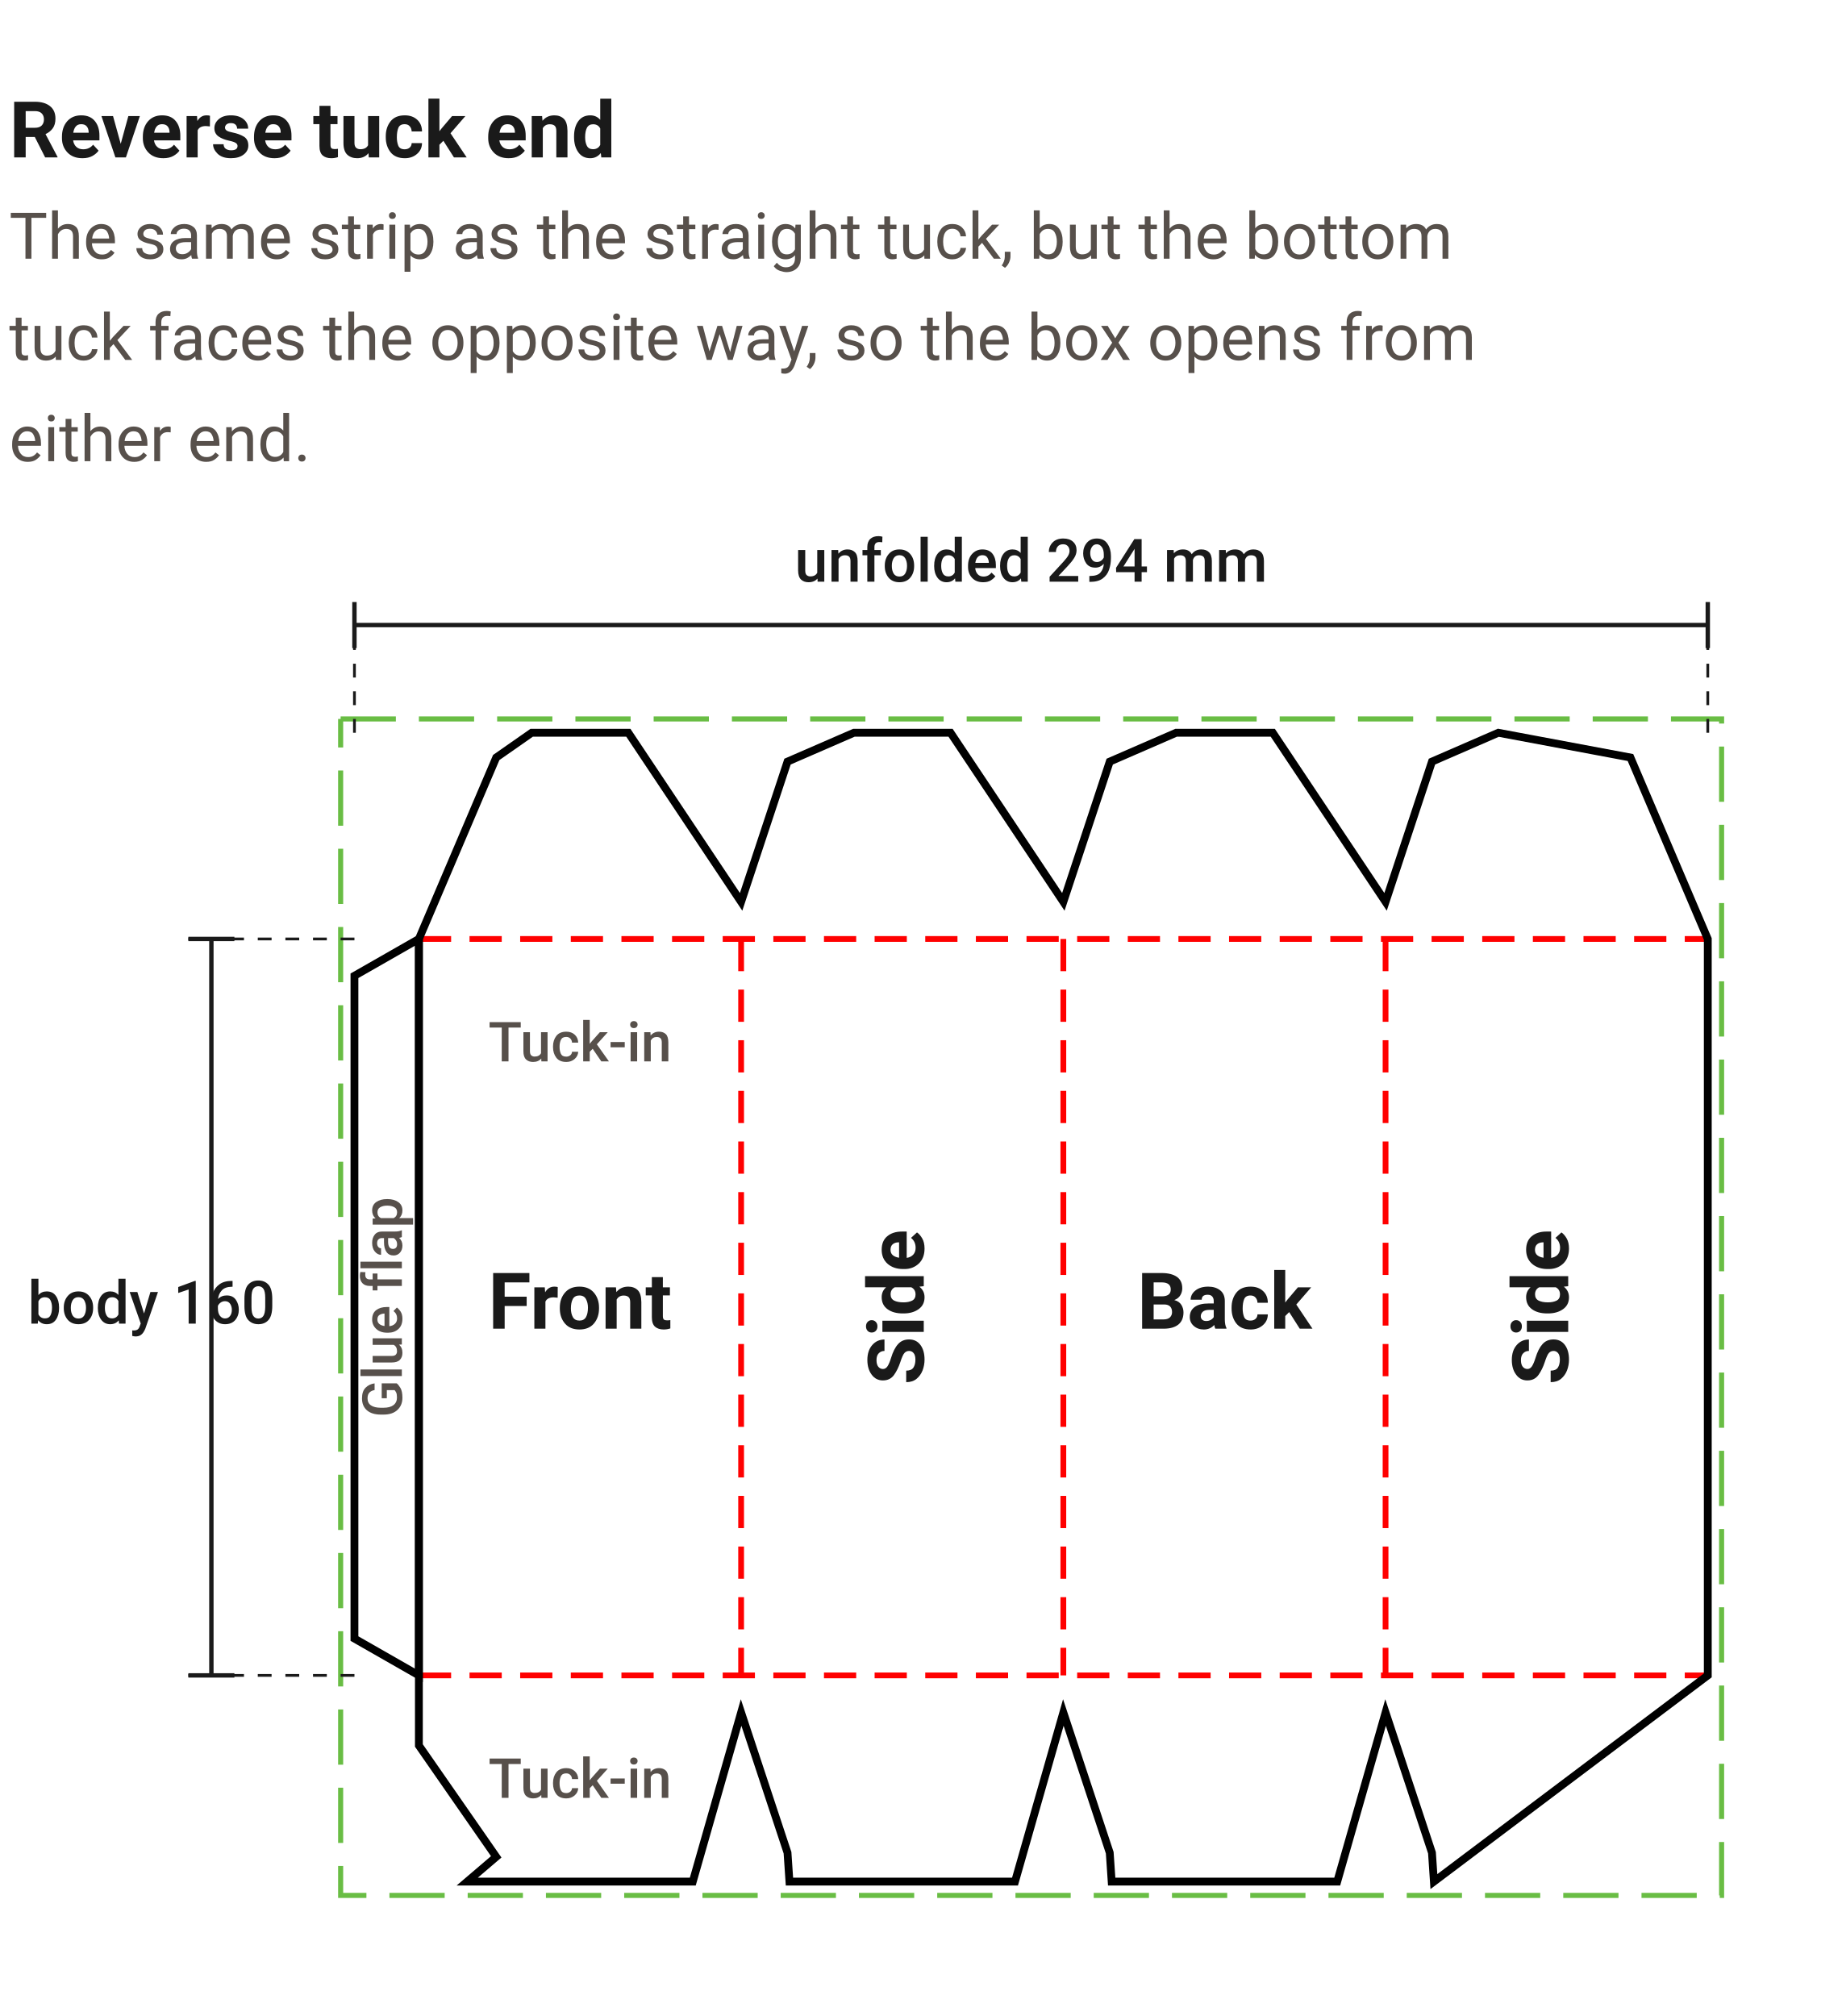
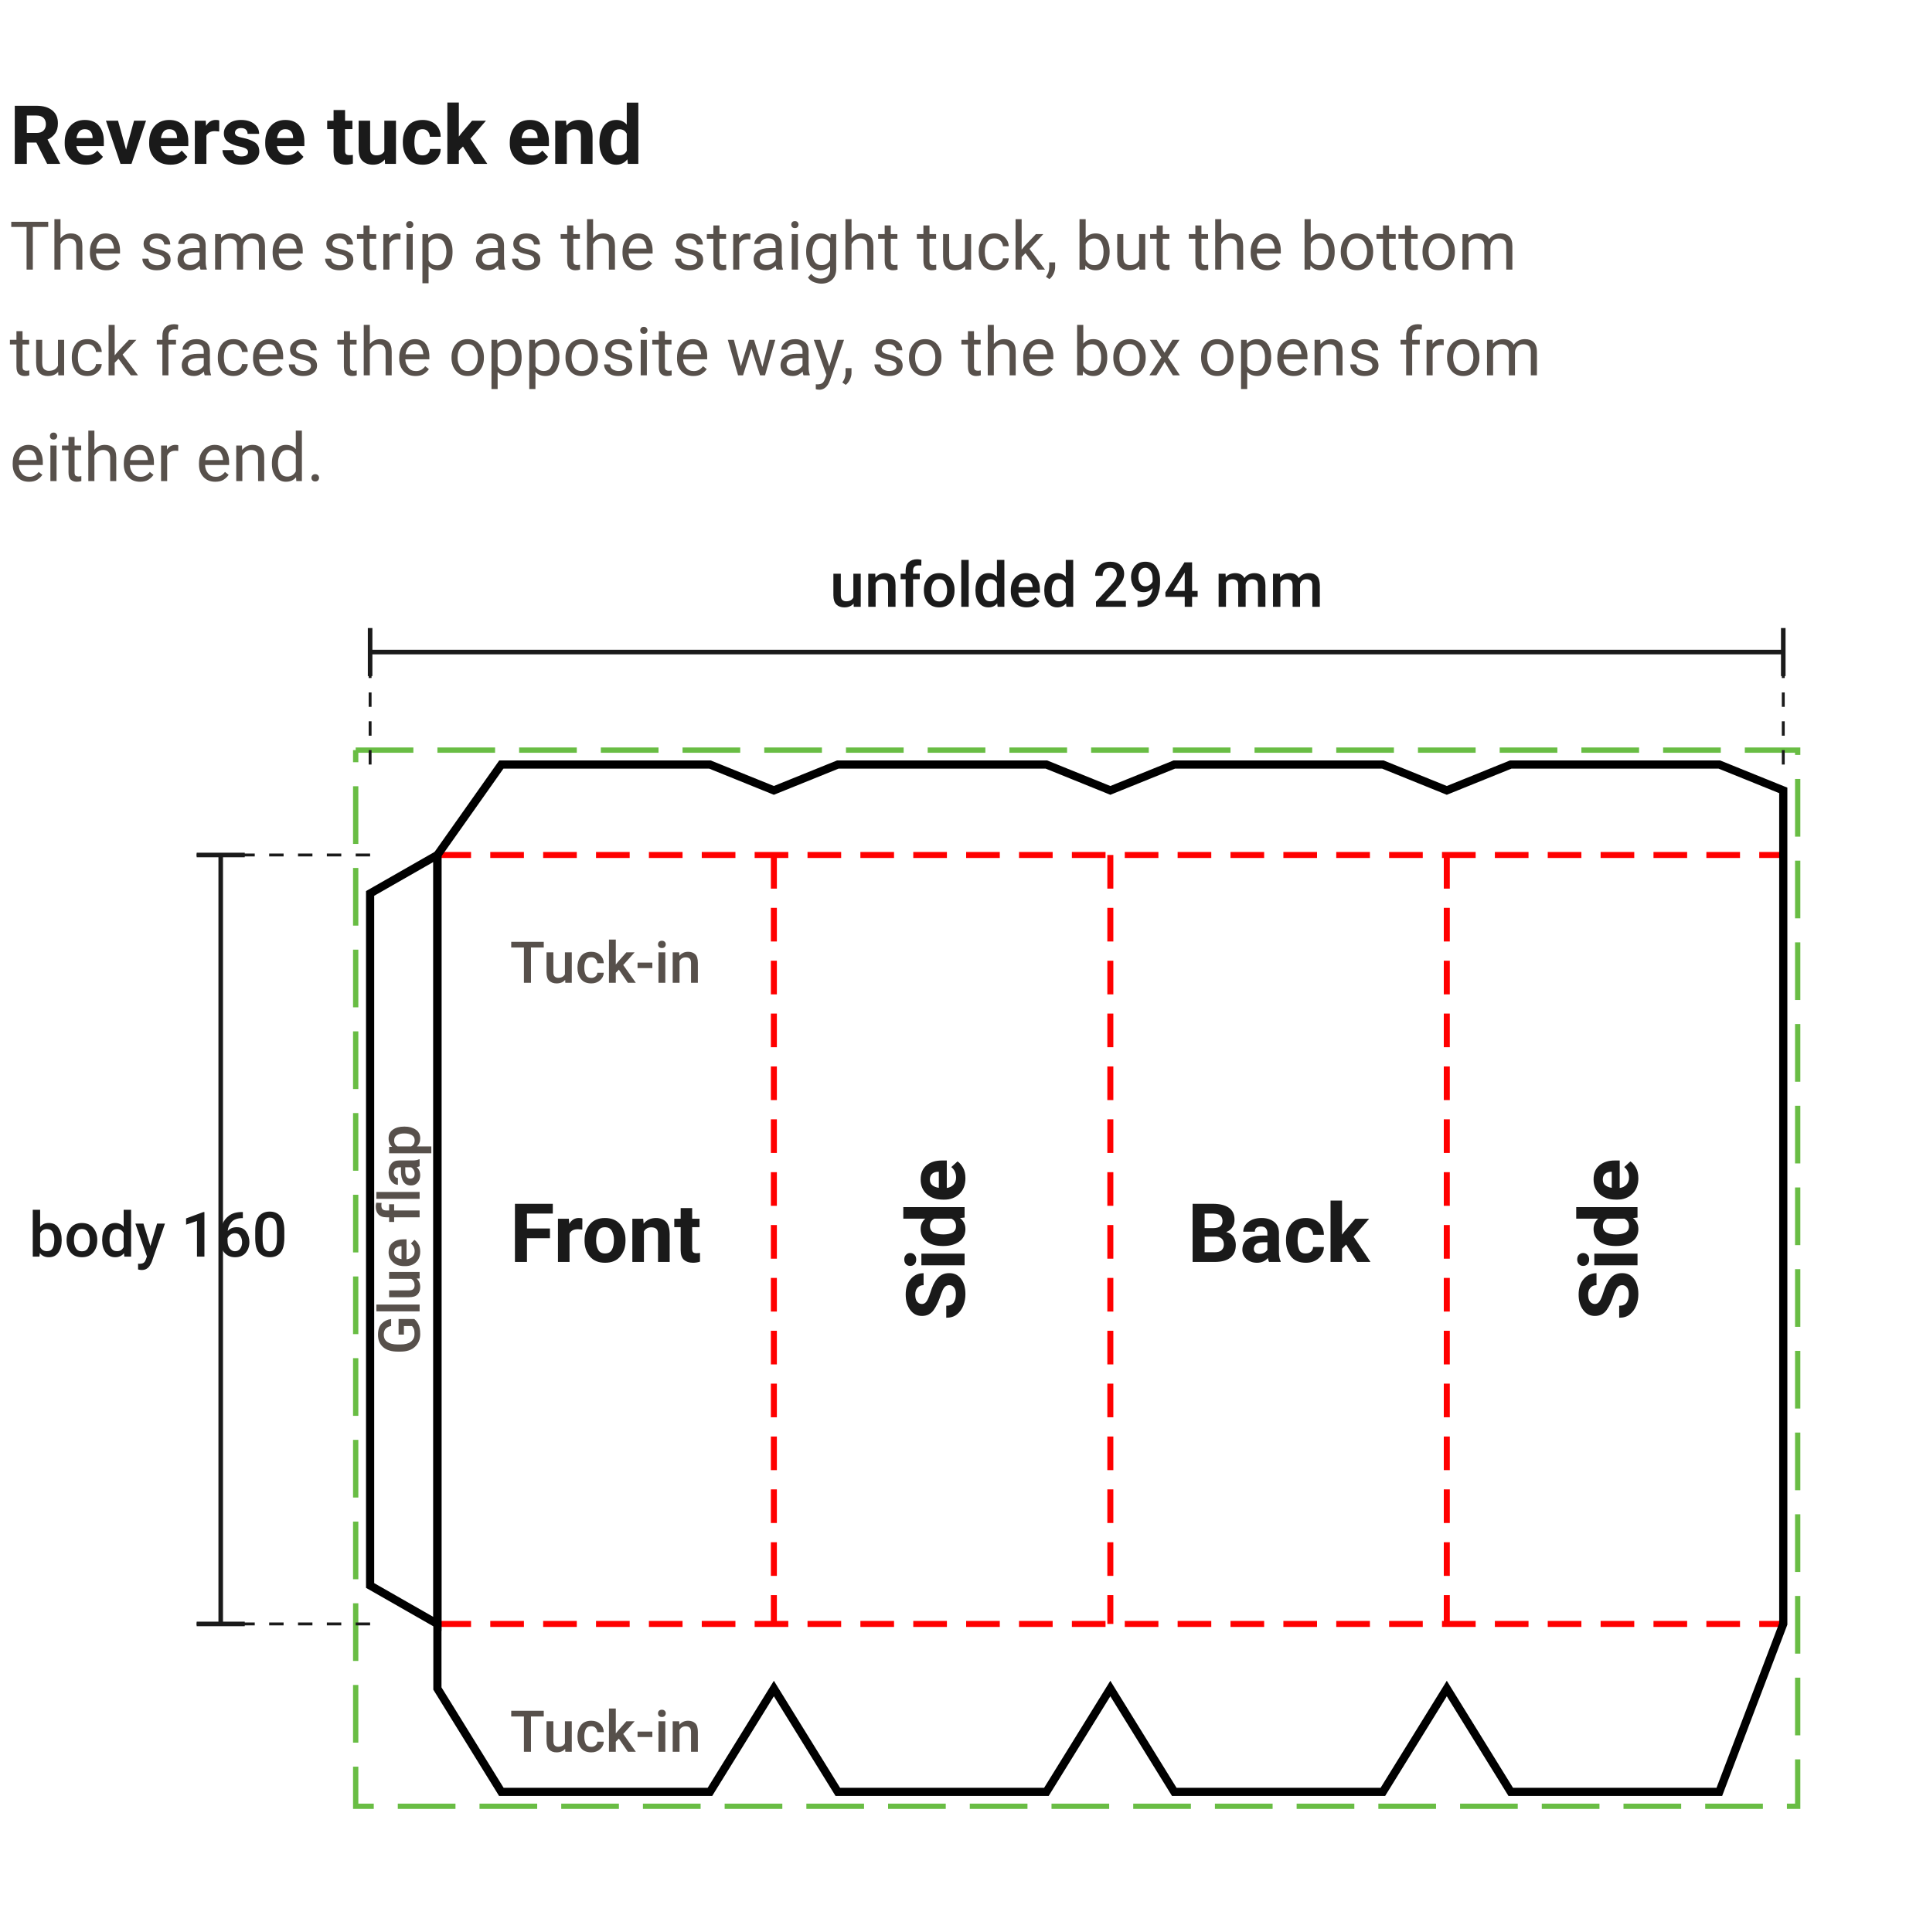
- <svg xmlns="http://www.w3.org/2000/svg" viewBox="-91.0 -159.0 400.0 437.6" width="400" height="438" role="img" aria-labelledby="treverse-tuck dreverse-tuck">
+ <svg xmlns="http://www.w3.org/2000/svg" viewBox="-91.0 -133.0 400.0 401.8" width="400" height="402" role="img" aria-labelledby="treverse-tuck dreverse-tuck">
  <g>
    <line x1="70.00" y1="44.80" x2="70.00" y2="204.80" stroke="#FF0000" stroke-width="1.25" stroke-dasharray="7 4" />
    <line x1="140.00" y1="44.80" x2="140.00" y2="204.80" stroke="#FF0000" stroke-width="1.25" stroke-dasharray="7 4" />
    <line x1="210.00" y1="44.80" x2="210.00" y2="204.80" stroke="#FF0000" stroke-width="1.25" stroke-dasharray="7 4" />
    <line x1="0.00" y1="44.80" x2="280.00" y2="44.80" stroke="#FF0000" stroke-width="1.25" stroke-dasharray="7 4" />
    <line x1="0.00" y1="204.80" x2="280.00" y2="204.80" stroke="#FF0000" stroke-width="1.25" stroke-dasharray="7 4" />
    <line x1="0.00" y1="44.80" x2="0.00" y2="204.80" stroke="#FF0000" stroke-width="1.25" stroke-dasharray="7 4" />
-     <path d="M0.00,44.80 L16.80,5.38 L24.50,0.00 L45.50,0.00 L70.00,36.74 L70.00,36.74 L80.08,6.27 L94.50,0.00 L115.50,0.00 L140.00,36.74 L140.00,36.74 L150.08,6.27 L164.50,0.00 L185.50,0.00 L210.00,36.74 L210.00,36.74 L220.08,6.27 L234.50,0.00 L263.20,5.38 L280.00,44.80 L280.00,204.80 L220.50,249.60 L220.08,243.33 L210.00,212.86 L210.00,212.86 L199.50,249.60 L150.50,249.60 L150.08,243.33 L140.00,212.86 L140.00,212.86 L129.50,249.60 L80.50,249.60 L80.08,243.33 L70.00,212.86 L70.00,212.86 L59.50,249.60 L10.50,249.60 L16.80,244.22 L0.00,220.03 L0.00,204.80 Z" fill="none" stroke="#000000" stroke-width="1.7" stroke-linejoin="miter" />
+     <path d="M0.00,44.80 L13.30,25.98 L56.70,25.98 L70.00,31.36 L70.00,31.36 L83.30,25.98 L126.70,25.98 L140.00,31.36 L140.00,31.36 L153.30,25.98 L196.70,25.98 L210.00,31.36 L210.00,31.36 L223.30,25.98 L266.70,25.98 L280.00,31.36 L280.00,44.80 L280.00,204.80 L266.70,239.74 L223.30,239.74 L210.00,218.24 L210.00,218.24 L196.70,239.74 L153.30,239.74 L140.00,218.24 L140.00,218.24 L126.70,239.74 L83.30,239.74 L70.00,218.24 L70.00,218.24 L56.70,239.74 L13.30,239.74 L0.00,218.24 L0.00,204.80 Z" fill="none" stroke="#000000" stroke-width="1.7" stroke-linejoin="miter" />
    <path d="M0.00,44.80 L-14.00,52.80 L-14.00,196.80 L0.00,204.80 Z" fill="none" stroke="#000000" stroke-width="1.7" stroke-linejoin="miter" />
-     <path d="M-17.00,-3.00 L283.00,-3.00 L283.00,252.60 L-17.00,252.60 L-17.00,-3.00" fill="none" stroke="#69BD44" stroke-width="1.1" stroke-dasharray="12 5" />
+     <path d="M-17.00,22.98 L283.00,22.98 L283.00,242.74 L-17.00,242.74 L-17.00,22.98" fill="none" stroke="#69BD44" stroke-width="1.1" stroke-dasharray="12 5" />
    <text x="35.00" y="124.80" font-family="ui-sans-serif,system-ui,-apple-system,'Segoe UI',Roboto,'Helvetica Neue',Arial,sans-serif" font-size="17" font-weight="600" fill="#1A1A1A" text-anchor="middle" dominant-baseline="middle">Front</text>
    <text x="105.00" y="124.80" transform="rotate(-90 105.00 124.80)" font-family="ui-sans-serif,system-ui,-apple-system,'Segoe UI',Roboto,'Helvetica Neue',Arial,sans-serif" font-size="17" font-weight="600" fill="#1A1A1A" text-anchor="middle" dominant-baseline="middle">Side</text>
    <text x="175.00" y="124.80" font-family="ui-sans-serif,system-ui,-apple-system,'Segoe UI',Roboto,'Helvetica Neue',Arial,sans-serif" font-size="17" font-weight="600" fill="#1A1A1A" text-anchor="middle" dominant-baseline="middle">Back</text>
    <text x="245.00" y="124.80" transform="rotate(-90 245.00 124.80)" font-family="ui-sans-serif,system-ui,-apple-system,'Segoe UI',Roboto,'Helvetica Neue',Arial,sans-serif" font-size="17" font-weight="600" fill="#1A1A1A" text-anchor="middle" dominant-baseline="middle">Side</text>
    <text x="-7.00" y="124.80" transform="rotate(-90 -7.00 124.80)" font-family="ui-sans-serif,system-ui,-apple-system,'Segoe UI',Roboto,'Helvetica Neue',Arial,sans-serif" font-size="12" font-weight="500" fill="#57504B" text-anchor="middle" dominant-baseline="middle">Glue flap</text>
    <text x="35.00" y="68.10" font-family="ui-sans-serif,system-ui,-apple-system,'Segoe UI',Roboto,'Helvetica Neue',Arial,sans-serif" font-size="12" font-weight="500" fill="#57504B" text-anchor="middle" dominant-baseline="middle">Tuck-in</text>
    <text x="35.00" y="228.10" font-family="ui-sans-serif,system-ui,-apple-system,'Segoe UI',Roboto,'Helvetica Neue',Arial,sans-serif" font-size="12" font-weight="500" fill="#57504B" text-anchor="middle" dominant-baseline="middle">Tuck-in</text>
-     <line x1="-14.00" y1="-23.40" x2="280.00" y2="-23.40" stroke="#1A1A1A" stroke-width="0.95" />
-     <line x1="-14.00" y1="0.00" x2="-14.00" y2="-28.40" stroke="#1A1A1A" stroke-width="0.6" stroke-dasharray="3 3" />
-     <line x1="-14.00" y1="-28.40" x2="-14.00" y2="-18.40" stroke="#1A1A1A" stroke-width="0.95" />
-     <line x1="280.00" y1="0.00" x2="280.00" y2="-28.40" stroke="#1A1A1A" stroke-width="0.6" stroke-dasharray="3 3" />
-     <line x1="280.00" y1="-28.40" x2="280.00" y2="-18.40" stroke="#1A1A1A" stroke-width="0.95" />
-     <text x="133.00" y="-36.40" font-family="ui-sans-serif,system-ui,-apple-system,'Segoe UI',Roboto,'Helvetica Neue',Arial,sans-serif" font-size="13" font-weight="500" fill="#1A1A1A" text-anchor="middle" dominant-baseline="middle">unfolded 294 mm</text>
+     <line x1="-14.00" y1="2.58" x2="280.00" y2="2.58" stroke="#1A1A1A" stroke-width="0.95" />
+     <line x1="-14.00" y1="25.98" x2="-14.00" y2="-2.42" stroke="#1A1A1A" stroke-width="0.6" stroke-dasharray="3 3" />
+     <line x1="-14.00" y1="-2.42" x2="-14.00" y2="7.58" stroke="#1A1A1A" stroke-width="0.95" />
+     <line x1="280.00" y1="25.98" x2="280.00" y2="-2.42" stroke="#1A1A1A" stroke-width="0.6" stroke-dasharray="3 3" />
+     <line x1="280.00" y1="-2.42" x2="280.00" y2="7.58" stroke="#1A1A1A" stroke-width="0.95" />
+     <text x="133.00" y="-10.42" font-family="ui-sans-serif,system-ui,-apple-system,'Segoe UI',Roboto,'Helvetica Neue',Arial,sans-serif" font-size="13" font-weight="500" fill="#1A1A1A" text-anchor="middle" dominant-baseline="middle">unfolded 294 mm</text>
    <line x1="-45.08" y1="44.80" x2="-45.08" y2="204.80" stroke="#1A1A1A" stroke-width="0.95" />
    <line x1="-14.00" y1="44.80" x2="-50.08" y2="44.80" stroke="#1A1A1A" stroke-width="0.6" stroke-dasharray="3 3" />
    <line x1="-50.08" y1="44.80" x2="-40.08" y2="44.80" stroke="#1A1A1A" stroke-width="0.95" />
    <line x1="-14.00" y1="204.80" x2="-50.08" y2="204.80" stroke="#1A1A1A" stroke-width="0.6" stroke-dasharray="3 3" />
    <line x1="-50.08" y1="204.80" x2="-40.08" y2="204.80" stroke="#1A1A1A" stroke-width="0.95" />
    <text x="-58.08" y="124.80" font-family="ui-sans-serif,system-ui,-apple-system,'Segoe UI',Roboto,'Helvetica Neue',Arial,sans-serif" font-size="13" font-weight="500" fill="#1A1A1A" text-anchor="middle" dominant-baseline="middle">body 160</text>
-     <text x="-89.0" y="-125.0" font-family="ui-sans-serif,system-ui,-apple-system,'Segoe UI',Roboto,'Helvetica Neue',Arial,sans-serif" font-size="17" font-weight="600" fill="#1A1A1A">Reverse tuck end</text>
-     <text x="-89.0" y="-103.0" font-family="ui-sans-serif,system-ui,-apple-system,'Segoe UI',Roboto,'Helvetica Neue',Arial,sans-serif" font-size="14" fill="#57504B">The same strip as the straight tuck, but the bottom</text>
-     <text x="-89.0" y="-81.0" font-family="ui-sans-serif,system-ui,-apple-system,'Segoe UI',Roboto,'Helvetica Neue',Arial,sans-serif" font-size="14" fill="#57504B">tuck faces the opposite way, so the box opens from</text>
-     <text x="-89.0" y="-59.0" font-family="ui-sans-serif,system-ui,-apple-system,'Segoe UI',Roboto,'Helvetica Neue',Arial,sans-serif" font-size="14" fill="#57504B">either end.</text>
+     <text x="-89.0" y="-99.0" font-family="ui-sans-serif,system-ui,-apple-system,'Segoe UI',Roboto,'Helvetica Neue',Arial,sans-serif" font-size="17" font-weight="600" fill="#1A1A1A">Reverse tuck end</text>
+     <text x="-89.0" y="-77.0" font-family="ui-sans-serif,system-ui,-apple-system,'Segoe UI',Roboto,'Helvetica Neue',Arial,sans-serif" font-size="14" fill="#57504B">The same strip as the straight tuck, but the bottom</text>
+     <text x="-89.0" y="-55.0" font-family="ui-sans-serif,system-ui,-apple-system,'Segoe UI',Roboto,'Helvetica Neue',Arial,sans-serif" font-size="14" fill="#57504B">tuck faces the opposite way, so the box opens from</text>
+     <text x="-89.0" y="-33.0" font-family="ui-sans-serif,system-ui,-apple-system,'Segoe UI',Roboto,'Helvetica Neue',Arial,sans-serif" font-size="14" fill="#57504B">either end.</text>
  </g>
</svg>
